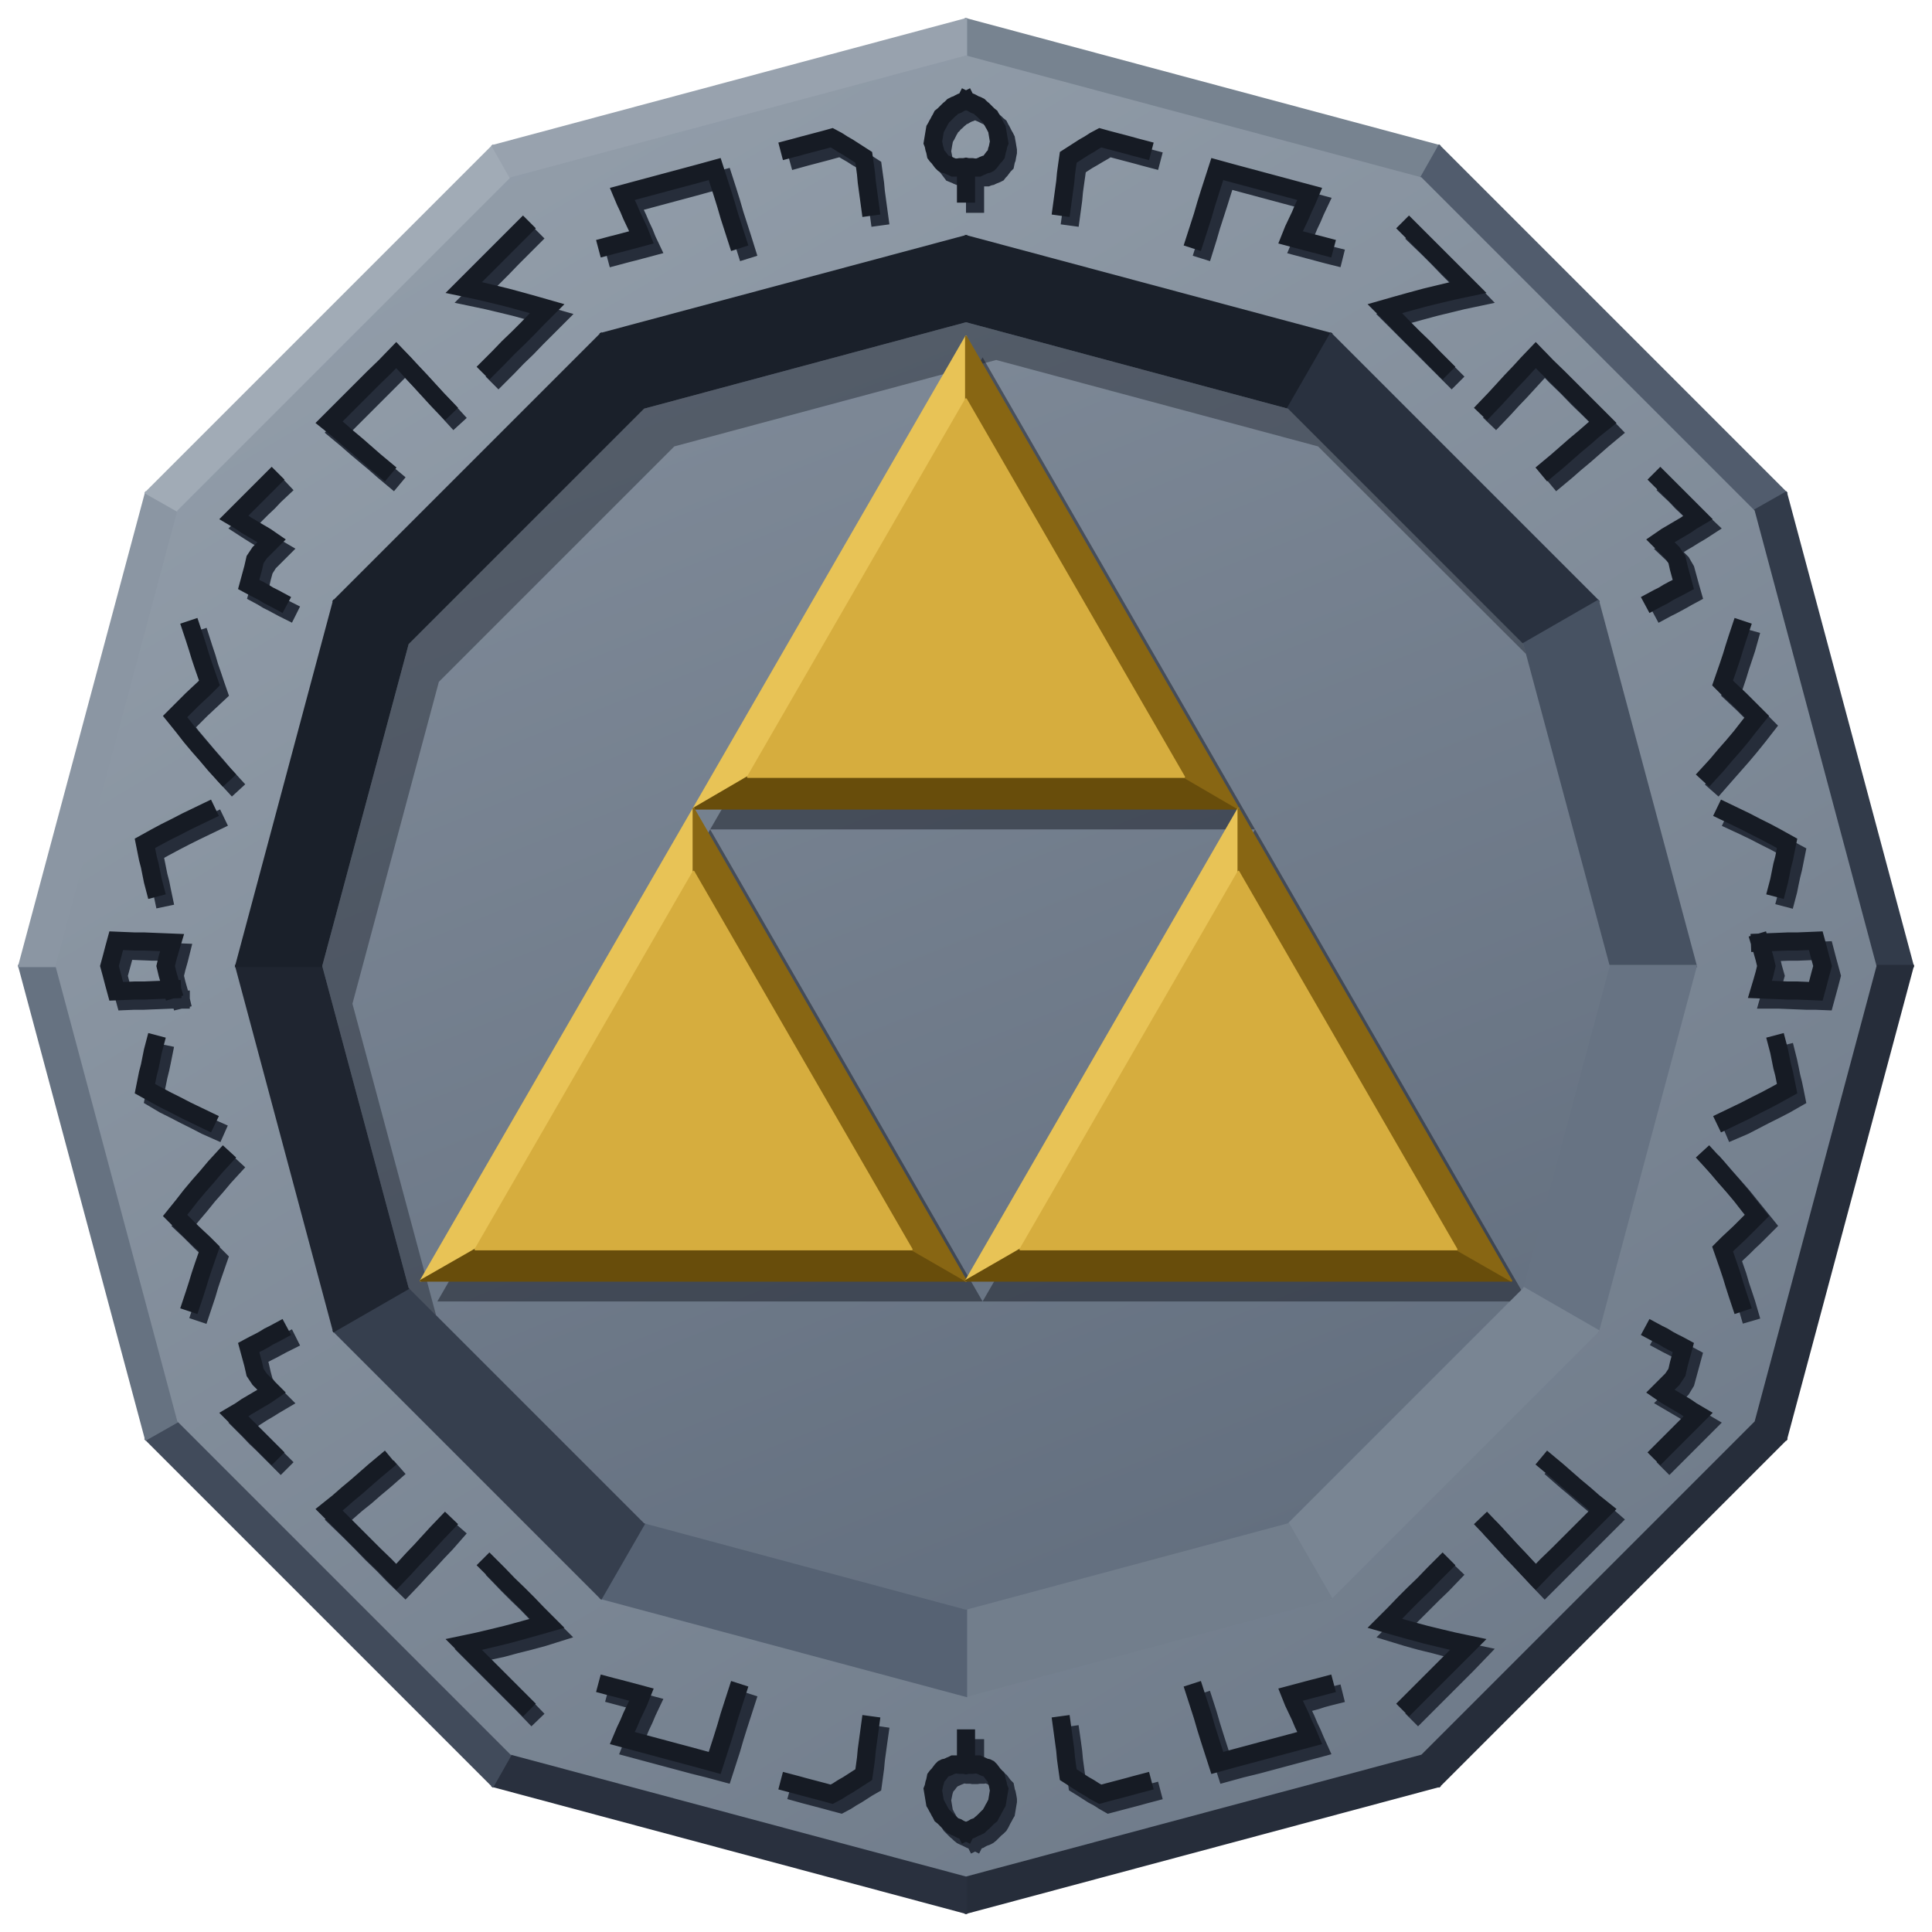
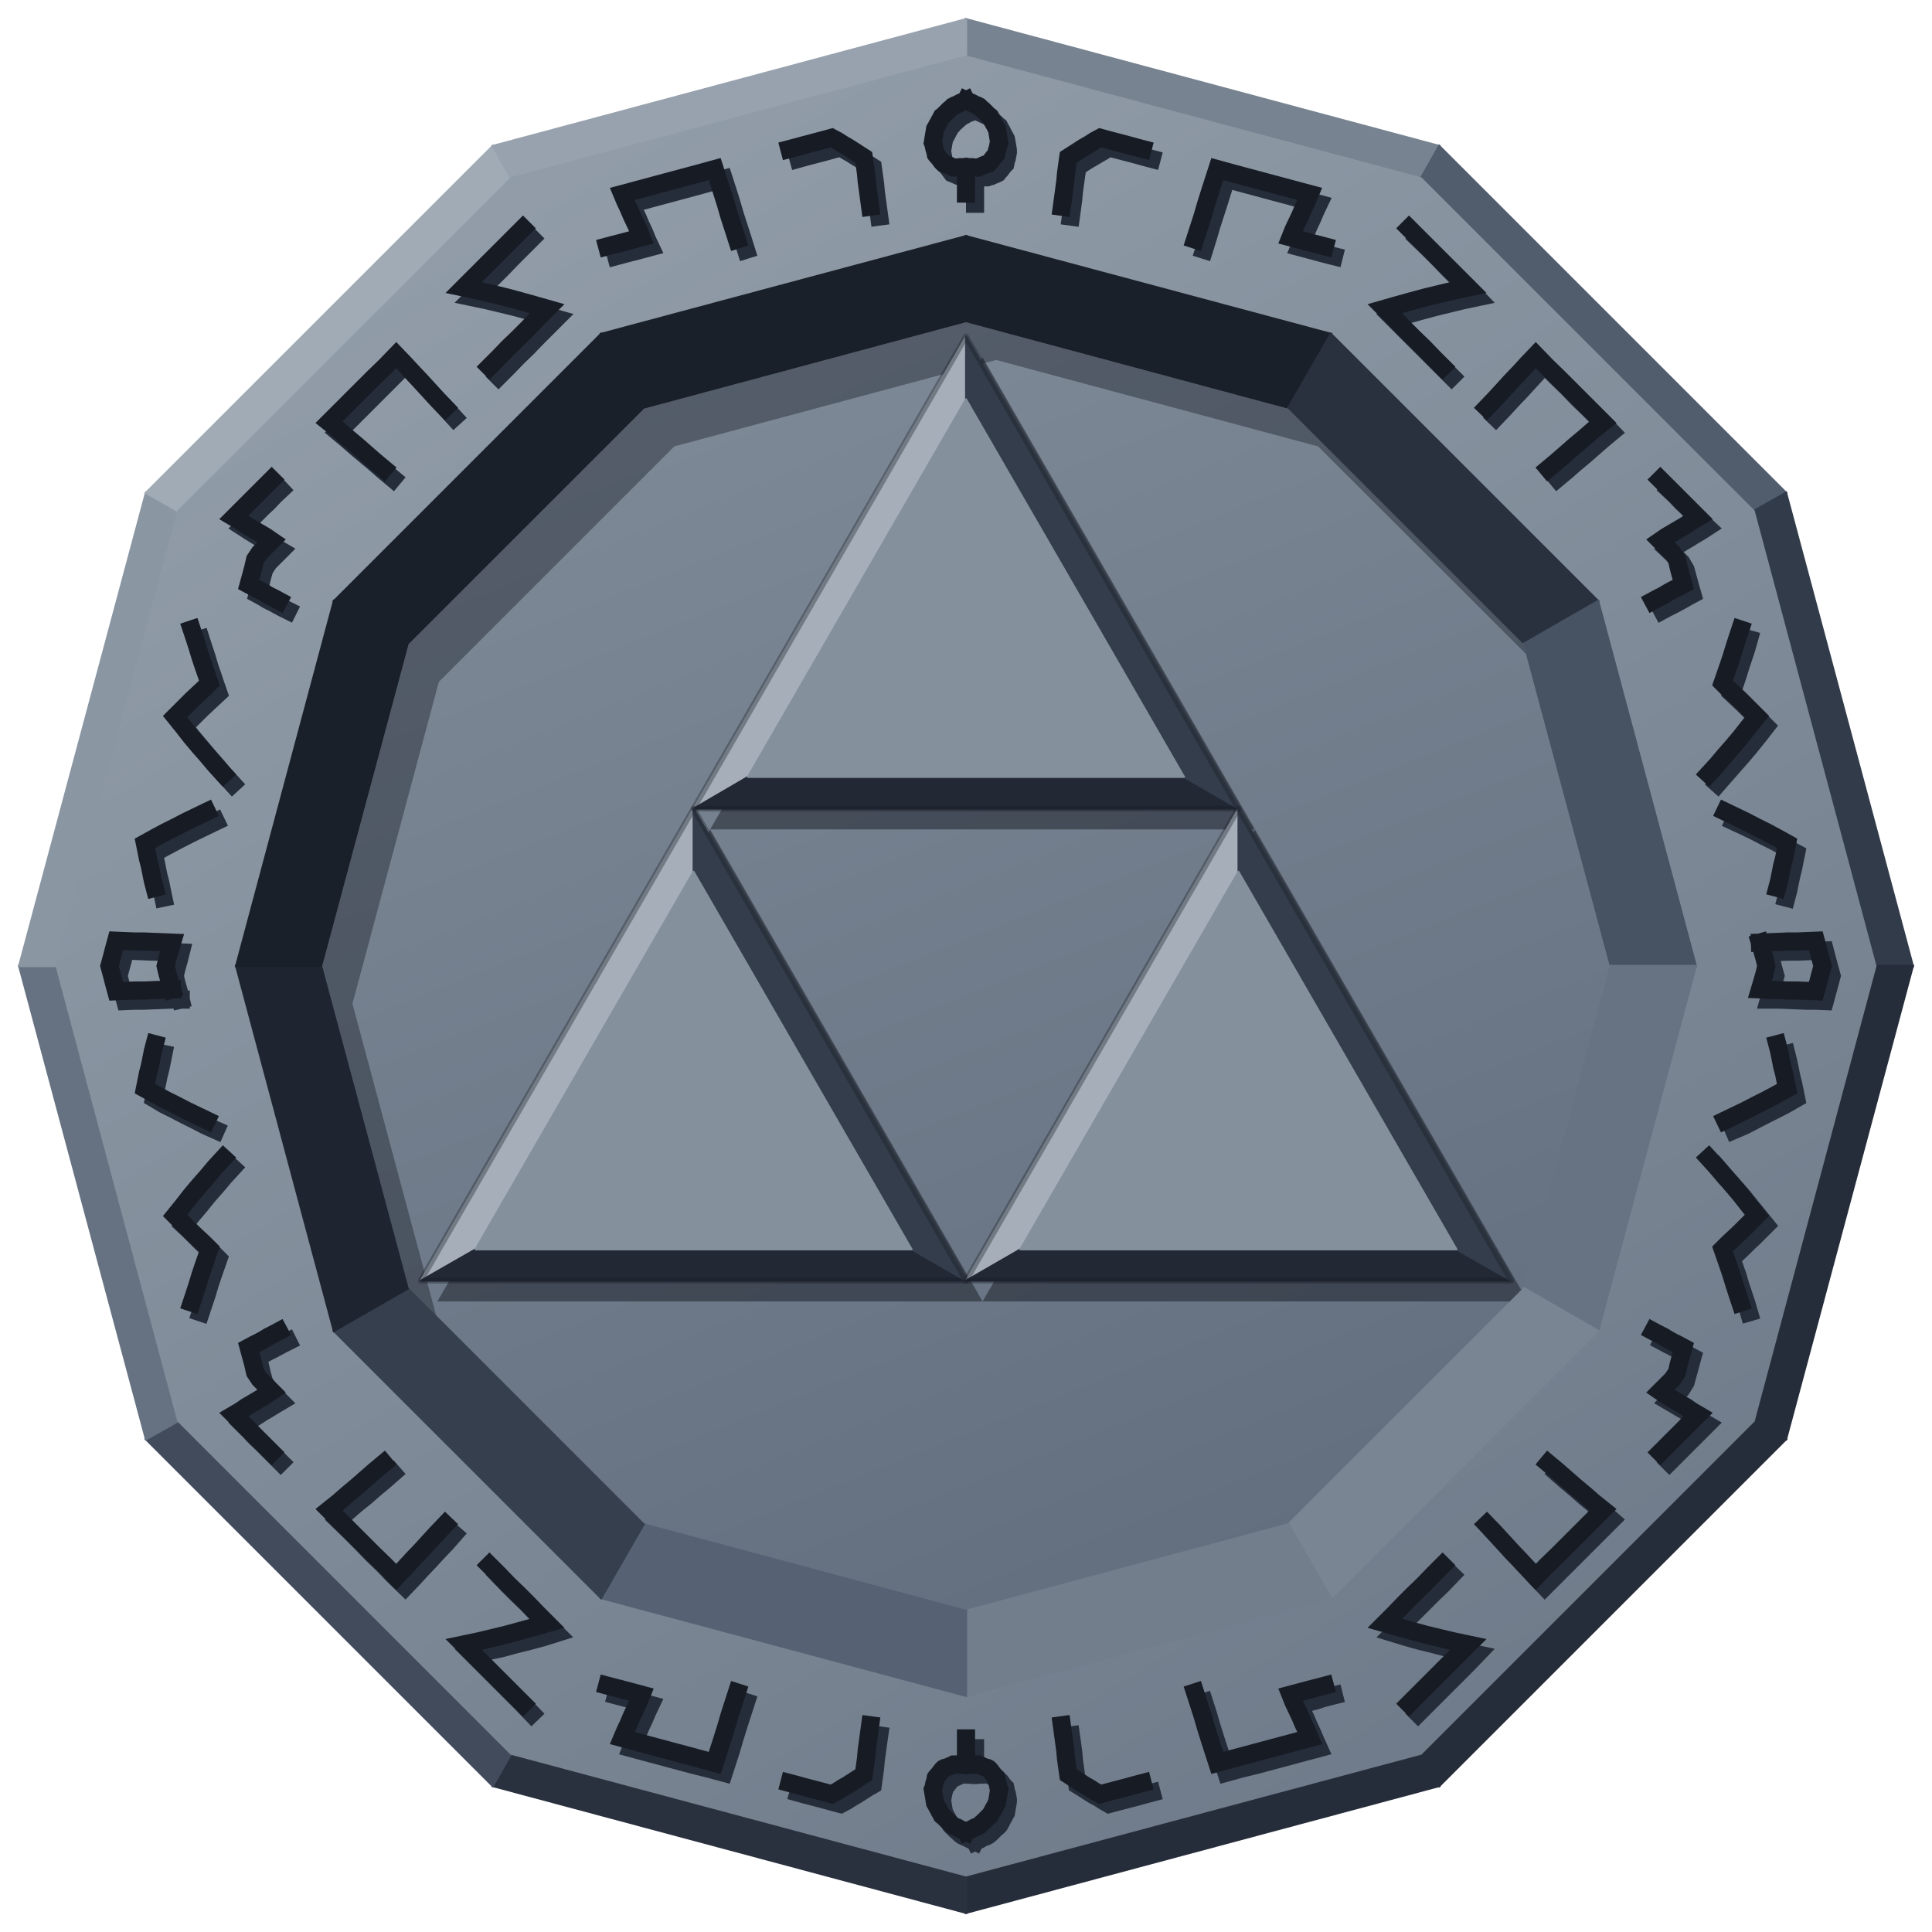
<svg xmlns="http://www.w3.org/2000/svg" viewBox="0 0 512 512" width="512" height="512">
  <defs>
    <linearGradient id="ttm-sheen" x1="0.2" y1="0" x2="0.8" y2="1">
      <stop offset="0" stop-color="#949fab" />
      <stop offset="1" stop-color="#6d7988" />
    </linearGradient>
    <linearGradient id="ttm-well" x1="0.3" y1="0" x2="0.7" y2="1">
      <stop offset="0" stop-color="#7f8a98" />
      <stop offset="1" stop-color="#626e7e" />
    </linearGradient>
    <clipPath id="ttm-face">
      <path d="M256 85.4L341.3 108.3L403.7 170.7L426.6 256L403.7 341.3L341.3 403.7L256 426.6L170.7 403.7L108.3 341.3L85.4 256L108.3 170.7L170.7 108.3Z" />
    </clipPath>
  </defs>
  <path d="M256 5.1L381.4 38.7L473.3 130.6L506.9 256L473.3 381.4L381.4 473.3L256 506.9L130.6 473.3L38.7 381.4L5.1 256L38.7 130.6L130.6 38.7Z" fill="url(#ttm-sheen)" />
  <path d="M256 5.1L381.4 38.7L376.7 47L256 14.7Z" fill="#778390" stroke="#778390" stroke-width="0.6" />
  <path d="M381.4 38.7L473.3 130.6L465 135.3L376.7 47Z" fill="#515c6d" stroke="#515c6d" stroke-width="0.6" />
  <path d="M473.3 130.6L506.9 256L497.3 256L465 135.3Z" fill="#323b4a" stroke="#323b4a" stroke-width="0.6" />
  <path d="M506.9 256L473.3 381.4L465 376.7L497.3 256Z" fill="#262d3a" stroke="#262d3a" stroke-width="0.6" />
  <path d="M473.3 381.4L381.4 473.3L376.7 465L465 376.7Z" fill="#262d3a" stroke="#262d3a" stroke-width="0.6" />
  <path d="M381.4 473.3L256 506.9L256 497.3L376.7 465Z" fill="#262d3a" stroke="#262d3a" stroke-width="0.6" />
  <path d="M256 506.9L130.6 473.3L135.3 465L256 497.3Z" fill="#29303e" stroke="#29303e" stroke-width="0.6" />
  <path d="M130.6 473.3L38.7 381.4L47 376.7L135.3 465Z" fill="#414b5b" stroke="#414b5b" stroke-width="0.6" />
  <path d="M38.7 381.4L5.1 256L14.7 256L47 376.7Z" fill="#667281" stroke="#667281" stroke-width="0.6" />
  <path d="M5.1 256L38.7 130.6L47 135.3L14.7 256Z" fill="#8b96a3" stroke="#8b96a3" stroke-width="0.6" />
  <path d="M38.7 130.6L130.6 38.7L135.3 47L47 135.3Z" fill="#a1abb6" stroke="#a1abb6" stroke-width="0.6" />
  <path d="M130.6 38.7L256 5.1L256 14.7L135.3 47Z" fill="#98a2ae" stroke="#98a2ae" stroke-width="0.6" />
  <path d="M256 14.7L376.7 47L465 135.3L497.3 256L465 376.7L376.7 465L256 497.3L135.3 465L47 376.7L14.7 256L47 135.3L135.3 47Z" fill="url(#ttm-sheen)" />
  <path d="M233 57.4L232.7 55.2L232.4 53L232.1 50.8L231.9 48.6L231.6 46.5L231.3 44.3L229.9 43.4L228.5 42.5L227.1 41.7L225.7 40.8L224.3 40L222.8 39.1L220.9 39.6L219.1 40.1L217.2 40.6L215.3 41.1L213.4 41.6L211.6 42.1M197.7 66.2L196.7 63L195.7 59.9L194.7 56.8L193.8 53.7L192.8 50.5L191.8 47.4L187.7 48.5L183.7 49.6L179.6 50.7L175.5 51.8L171.4 52.9L167.3 54L168.1 55.9L169 57.8L169.8 59.7L170.7 61.6L171.5 63.6L172.4 65.5L170.9 65.9L169.4 66.3L167.9 66.7L166.3 67.1L164.8 67.5L163.3 67.9M140.9 63.2L138.3 65.8L135.7 68.4L133.1 71.1L130.5 73.7L127.9 76.2L125.3 78.8L129.1 79.6L132.9 80.5L136.6 81.4L140.2 82.4L143.9 83.4L147.4 84.4L144.8 87L142.2 89.6L139.7 92.2L137.1 94.7L134.6 97.3L132.1 99.8M120.3 110.6L118.2 108.3L116 106L113.9 103.7L111.7 101.3L109.6 99L107.4 96.7L104.4 99.7L101.5 102.6L98.5 105.6L95.6 108.5L92.6 111.5L89.6 114.5L92 116.5L94.4 118.6L96.9 120.7L99.3 122.7L101.7 124.8L104.1 126.8M74.4 129.8L72.7 131.4L71.1 133.1L69.4 134.7L67.7 136.4L66.1 138.1L64.4 139.7L66.1 140.8L67.7 141.8L69.4 142.8L71.1 143.8L72.7 144.9L74.4 145.9L72.8 147.5L71.2 149.1L70 151L69.4 153.2L68.9 155.4L68.3 157.5L69.6 158.2L70.9 159L72.3 159.7L73.6 160.4L74.9 161.1L76.3 161.8M53.2 169.4L54 171.9L54.8 174.3L55.5 176.7L56.3 179L57.1 181.4L57.9 183.7L56.4 185.1L54.9 186.5L53.3 188L51.8 189.5L50.3 191L48.7 192.5L50.8 195.2L53 197.8L55.1 200.3L57.3 202.8L59.4 205.3L61.6 207.7M57.2 217.7L54.5 219L51.8 220.3L49 221.7L46.3 223.1L43.5 224.6L40.8 226.1L41.2 228.1L41.6 230.1L42 232.1L42.5 234L42.9 236L43.3 237.9M283.8 57.4L284.1 55.2L284.4 53L284.6 50.8L284.9 48.6L285.2 46.5L285.5 44.3L286.8 43.4L288.2 42.5L289.6 41.7L291.1 40.8L292.5 40L293.9 39.1L295.8 39.6L297.7 40.1L299.6 40.6L301.5 41.1L303.3 41.6L305.2 42.1M319.1 66.2L320.1 63L321 59.9L322 56.8L323 53.7L324 50.5L325 47.4L329 48.5L333.1 49.6L337.2 50.7L341.3 51.8L345.4 52.9L349.5 54L348.6 55.9L347.8 57.8L346.9 59.7L346.1 61.6L345.2 63.6L344.4 65.5L345.9 65.9L347.4 66.3L348.9 66.7L350.4 67.1L351.9 67.5L353.5 67.9M375.8 63.2L378.5 65.8L381.1 68.4L383.7 71.1L386.3 73.7L388.9 76.2L391.4 78.8L387.6 79.6L383.9 80.5L380.2 81.4L376.5 82.4L372.9 83.4L369.3 84.4L371.9 87L374.5 89.6L377.1 92.2L379.6 94.7L382.2 97.3L384.7 99.8M396.4 110.6L398.6 108.3L400.7 106L402.9 103.7L405.1 101.3L407.2 99L409.4 96.7L412.3 99.7L415.3 102.6L418.2 105.6L421.2 108.5L424.2 111.5L427.1 114.5L424.7 116.5L422.3 118.6L419.9 120.7L417.5 122.7L415.1 124.8L412.7 126.8M442.4 129.8L444.1 131.4L445.7 133.1L447.4 134.7L449 136.4L450.7 138.1L452.4 139.7L450.7 140.8L449 141.8L447.4 142.8L445.7 143.8L444 144.9L442.3 145.9L444 147.5L445.6 149.1L446.7 151L447.3 153.2L447.9 155.4L448.5 157.5L447.2 158.2L445.8 159L444.5 159.7L443.2 160.4L441.8 161.1L440.5 161.8M463.5 169.4L462.8 171.9L462 174.3L461.2 176.7L460.5 179L459.7 181.4L458.9 183.7L460.4 185.1L461.9 186.5L463.4 188L465 189.5L466.5 191L468 192.5L465.9 195.2L463.8 197.8L461.7 200.3L459.5 202.8L457.3 205.3L455.2 207.7M459.5 217.7L462.3 219L465 220.3L467.7 221.7L470.5 223.1L473.2 224.6L476 226.1L475.6 228.1L475.2 230.1L474.7 232.1L474.3 234L473.9 236L473.4 237.9M233 459.9L232.7 462L232.4 464.2L232.1 466.4L231.9 468.6L231.6 470.8L231.3 473L229.9 473.8L228.5 474.7L227.1 475.6L225.7 476.4L224.3 477.3L222.8 478.1L220.9 477.6L219.1 477.1L217.2 476.6L215.3 476.1L213.4 475.6L211.6 475.1M197.7 451.1L196.7 454.2L195.7 457.3L194.7 460.5L193.8 463.6L192.8 466.7L191.8 469.8L187.7 468.7L183.7 467.7L179.6 466.6L175.5 465.5L171.4 464.4L167.3 463.3L168.1 461.3L169 459.4L169.8 457.5L170.7 455.6L171.5 453.7L172.4 451.8L170.9 451.4L169.4 451L167.9 450.6L166.3 450.1L164.8 449.7L163.3 449.3M140.9 454.1L138.3 451.4L135.7 448.8L133.1 446.2L130.5 443.6L127.9 441L125.3 438.4L129.1 437.6L132.9 436.8L136.6 435.8L140.2 434.9L143.9 433.9L147.4 432.8L144.8 430.2L142.2 427.6L139.7 425L137.1 422.5L134.6 420L132.1 417.4M120.3 406.6L118.2 409L116 411.3L113.9 413.6L111.7 415.9L109.6 418.2L107.4 420.5L104.4 417.6L101.5 414.6L98.5 411.7L95.6 408.7L92.6 405.7L89.6 402.8L92 400.7L94.4 398.6L96.9 396.6L99.3 394.5L101.7 392.5L104.1 390.4M74.4 387.5L72.7 385.8L71.1 384.2L69.4 382.5L67.7 380.9L66.1 379.2L64.4 377.5L66.1 376.5L67.7 375.5L69.4 374.4L71.1 373.4L72.7 372.4L74.4 371.4L72.8 369.8L71.2 368.1L70 366.3L69.4 364.1L68.9 361.9L68.3 359.7L69.6 359L70.9 358.3L72.3 357.6L73.6 356.9L74.9 356.2L76.3 355.5M53.2 347.8L54 345.4L54.8 343L55.5 340.6L56.3 338.2L57.1 335.9L57.9 333.6L56.4 332.1L54.9 330.7L53.3 329.2L51.8 327.7L50.3 326.2L48.7 324.7L50.8 322.1L53 319.5L55.1 316.9L57.3 314.4L59.4 311.9L61.6 309.5M57.2 299.5L54.5 298.3L51.8 296.9L49 295.5L46.3 294.1L43.5 292.7L40.8 291.1L41.2 289.1L41.6 287.2L42 285.2L42.5 283.2L42.9 281.3L43.3 279.3M283.8 459.9L284.1 462L284.4 464.2L284.6 466.4L284.9 468.6L285.2 470.8L285.5 473L286.8 473.8L288.2 474.7L289.6 475.6L291.1 476.4L292.5 477.3L293.9 478.1L295.8 477.6L297.7 477.1L299.6 476.6L301.5 476.1L303.3 475.6L305.2 475.1M319.1 451.1L320.1 454.2L321 457.3L322 460.5L323 463.6L324 466.7L325 469.8L329 468.7L333.1 467.7L337.2 466.6L341.3 465.5L345.4 464.4L349.5 463.3L348.6 461.3L347.8 459.4L346.9 457.5L346.1 455.6L345.2 453.7L344.4 451.8L345.9 451.4L347.4 451L348.9 450.6L350.4 450.1L351.9 449.7L353.5 449.3M375.8 454.1L378.5 451.4L381.1 448.8L383.7 446.2L386.3 443.6L388.9 441L391.4 438.4L387.6 437.6L383.9 436.8L380.2 435.8L376.5 434.9L372.9 433.9L369.3 432.8L371.9 430.2L374.5 427.6L377.1 425L379.6 422.5L382.2 420L384.7 417.4M396.4 406.6L398.6 409L400.7 411.3L402.9 413.6L405.1 415.9L407.2 418.2L409.4 420.5L412.3 417.6L415.3 414.6L418.2 411.7L421.2 408.7L424.2 405.7L427.1 402.8L424.7 400.7L422.3 398.6L419.9 396.6L417.5 394.5L415.1 392.5L412.7 390.4M442.4 387.5L444.1 385.8L445.7 384.2L447.4 382.5L449 380.9L450.7 379.2L452.4 377.5L450.7 376.5L449 375.5L447.4 374.4L445.7 373.4L444 372.4L442.3 371.4L444 369.8L445.6 368.1L446.7 366.3L447.3 364.1L447.9 361.9L448.5 359.7L447.2 359L445.8 358.3L444.5 357.6L443.2 356.9L441.8 356.2L440.5 355.5M463.5 347.8L462.8 345.4L462 343L461.2 340.6L460.5 338.2L459.7 335.9L458.9 333.6L460.4 332.1L461.9 330.7L463.4 329.2L465 327.7L466.5 326.2L468 324.7L465.9 322.1L463.8 319.5L461.7 316.9L459.5 314.4L457.3 311.9L455.2 309.5M459.5 299.5L462.3 298.3L465 296.9L467.7 295.5L470.5 294.1L473.2 292.7L476 291.1L475.6 289.1L475.2 287.2L474.7 285.2L474.3 283.2L473.9 281.3L473.4 279.3M258.4 29.2L259 29.5L259.6 29.8L260.1 30L260.7 30.3L261.3 30.6L261.9 30.8L262.4 31.3L262.9 31.7L263.3 32.2L263.8 32.6L264.3 33.1L264.8 33.5L265.1 34.1L265.4 34.6L265.7 35.2L266 35.8L266.3 36.3L266.6 36.9L266.7 37.5L266.8 38L266.9 38.6L267 39.2L267.1 39.8L267.1 40.4L267 40.9L266.9 41.4L266.8 42L266.6 42.5L266.5 43L266.4 43.5L266 43.9L265.7 44.3L265.4 44.7L265.1 45.1L264.7 45.5L264.4 45.9L264 46.1L263.5 46.3L263 46.5L262.6 46.7L262.1 46.8L261.6 47L261.1 47L260.6 47L260 46.9L259.5 46.9L258.9 46.9L258.4 46.8L257.8 46.9L257.3 46.9L256.8 46.9L256.2 47L255.7 47L255.1 47L254.7 46.8L254.2 46.7L253.7 46.5L253.3 46.3L252.8 46.1L252.3 45.9L252 45.5L251.7 45.1L251.4 44.7L251.1 44.3L250.7 43.9L250.4 43.5L250.3 43L250.1 42.5L250 42L249.9 41.4L249.8 40.9L249.6 40.4L249.7 39.8L249.8 39.2L249.9 38.6L250 38L250.1 37.5L250.2 36.9L250.5 36.3L250.8 35.8L251.1 35.2L251.4 34.6L251.7 34.1L252 33.5L252.5 33.1L252.9 32.6L253.4 32.2L253.9 31.7L254.4 31.3L254.9 30.8L255.5 30.6L256 30.3L256.6 30L257.2 29.8L257.8 29.5L258.4 29.2M258.4 48.5L258.4 49.4L258.4 50.3L258.4 51.2L258.4 52.1L258.4 53.1L258.4 54M258.4 488L257.8 487.7L257.2 487.5L256.6 487.2L256 486.9L255.5 486.7L254.9 486.4L254.4 486L253.9 485.5L253.4 485.1L252.9 484.6L252.5 484.2L252 483.7L251.7 483.2L251.4 482.6L251.1 482L250.8 481.5L250.5 480.9L250.2 480.4L250.1 479.8L250 479.2L249.9 478.6L249.8 478L249.7 477.4L249.6 476.9L249.8 476.3L249.9 475.8L250 475.3L250.1 474.8L250.3 474.2L250.4 473.7L250.7 473.3L251.1 472.9L251.4 472.5L251.7 472.1L252 471.8L252.3 471.4L252.8 471.2L253.3 471L253.7 470.8L254.2 470.6L254.7 470.4L255.1 470.2L255.7 470.2L256.2 470.3L256.8 470.3L257.3 470.3L257.8 470.4L258.4 470.4L258.9 470.4L259.5 470.3L260 470.3L260.6 470.3L261.1 470.2L261.6 470.2L262.1 470.4L262.6 470.6L263 470.8L263.5 471L264 471.2L264.4 471.4L264.7 471.8L265.1 472.1L265.4 472.5L265.7 472.9L266 473.3L266.4 473.7L266.5 474.2L266.6 474.8L266.8 475.3L266.9 475.8L267 476.3L267.1 476.9L267.1 477.4L267 478L266.9 478.6L266.8 479.2L266.7 479.8L266.6 480.4L266.3 480.9L266 481.5L265.7 482L265.4 482.6L265.1 483.2L264.8 483.7L264.3 484.2L263.8 484.6L263.3 485.1L262.9 485.5L262.4 486L261.9 486.4L261.3 486.7L260.7 486.9L260.1 487.2L259.6 487.5L259 487.7L258.4 488M258.4 468.7L258.4 467.8L258.4 466.9L258.4 466L258.4 465.1L258.4 464.2L258.4 463.3M468.8 252.4L469.4 254.4L469.9 256.5L470.5 258.6L469.9 260.7L469.4 262.8L468.8 264.9L471.3 264.9L473.8 265L476.2 265.1L478.7 265.2L481.1 265.2L483.6 265.3L484.2 263.1L484.8 260.9L485.4 258.6L484.8 256.4L484.2 254.2L483.6 251.9L481.1 252L478.7 252.1L476.2 252.2L473.8 252.2L471.3 252.3L468.8 252.4M47.9 264.9L47.4 262.8L46.8 260.7L46.3 258.6L46.8 256.5L47.4 254.4L47.9 252.4L45.5 252.3L43 252.2L40.5 252.2L38.1 252.1L35.6 252L33.2 251.9L32.6 254.2L32 256.4L31.4 258.6L32 260.9L32.6 263.1L33.2 265.3L35.6 265.2L38.1 265.2L40.5 265.1L43 265L45.5 264.9L47.9 264.9" fill="none" stroke-width="4.8" stroke-linejoin="miter" stroke-linecap="square" stroke="#262d3a" />
  <path d="M230.6 54.8L230.3 52.6L230 50.4L229.7 48.2L229.5 46L229.2 43.8L228.9 41.7L227.5 40.8L226.1 39.9L224.7 39L223.3 38.2L221.9 37.3L220.4 36.5L218.6 37L216.7 37.5L214.8 38L212.9 38.5L211.1 39L209.2 39.5M195.3 63.5L194.3 60.4L193.3 57.3L192.4 54.2L191.4 51L190.4 47.9L189.4 44.8L185.4 45.9L181.3 47L177.2 48.1L173.1 49.2L169 50.3L164.9 51.4L165.7 53.3L166.6 55.2L167.4 57.1L168.3 59L169.2 60.9L170 62.9L168.5 63.3L167 63.7L165.5 64.1L164 64.5L162.4 64.9L160.9 65.3M138.6 60.5L135.9 63.2L133.3 65.8L130.7 68.4L128.1 71L125.5 73.6L122.9 76.2L126.7 77L130.5 77.9L134.2 78.8L137.9 79.8L141.5 80.8L145 81.8L142.4 84.4L139.9 87L137.3 89.6L134.7 92.1L132.2 94.7L129.7 97.2M118 108L115.8 105.7L113.6 103.3L111.5 101L109.3 98.7L107.2 96.4L105 94.1L102.1 97.1L99.1 100L96.1 103L93.2 105.9L90.2 108.9L87.2 111.9L89.7 113.9L92.1 116L94.5 118L96.9 120.1L99.3 122.2L101.7 124.2M72 127.1L70.3 128.8L68.7 130.4L67 132.1L65.3 133.8L63.7 135.4L62 137.1L63.7 138.1L65.3 139.2L67 140.2L68.7 141.2L70.4 142.2L72 143.3L70.4 144.9L68.8 146.5L67.6 148.3L67.1 150.5L66.5 152.7L65.9 154.9L67.2 155.6L68.6 156.3L69.9 157L71.2 157.8L72.6 158.5L73.9 159.2M50.8 166.8L51.6 169.2L52.4 171.7L53.1 174L53.9 176.4L54.7 178.7L55.5 181L54 182.5L52.5 183.9L50.9 185.4L49.4 186.9L47.9 188.4L46.4 189.9L48.5 192.5L50.6 195.2L52.7 197.7L54.9 200.2L57 202.7L59.2 205.1M54.8 215.1L52.1 216.4L49.4 217.7L46.7 219.1L43.9 220.5L41.1 222L38.4 223.5L38.8 225.5L39.2 227.5L39.7 229.4L40.1 231.4L40.5 233.4L41 235.3M281.4 54.8L281.7 52.6L282 50.4L282.3 48.2L282.5 46L282.8 43.8L283.1 41.7L284.5 40.8L285.9 39.9L287.3 39L288.7 38.2L290.1 37.3L291.6 36.5L293.4 37L295.3 37.5L297.2 38L299.1 38.5L300.9 39L302.8 39.5M316.7 63.5L317.7 60.4L318.7 57.3L319.6 54.2L320.6 51L321.6 47.9L322.6 44.8L326.6 45.9L330.7 47L334.8 48.1L338.9 49.2L343 50.3L347.1 51.4L346.3 53.3L345.4 55.2L344.6 57.1L343.7 59L342.8 60.9L342 62.9L343.5 63.3L345 63.7L346.5 64.1L348 64.5L349.6 64.9L351.1 65.3M373.4 60.5L376.1 63.2L378.7 65.8L381.3 68.4L383.9 71L386.5 73.6L389.1 76.2L385.3 77L381.5 77.9L377.8 78.8L374.1 79.8L370.5 80.8L367 81.8L369.6 84.4L372.1 87L374.7 89.6L377.3 92.1L379.8 94.7L382.3 97.2M394 108L396.2 105.7L398.4 103.3L400.5 101L402.7 98.7L404.8 96.4L407 94.1L409.9 97.1L412.9 100L415.9 103L418.8 105.9L421.8 108.9L424.8 111.9L422.3 113.9L419.9 116L417.5 118L415.1 120.1L412.7 122.2L410.3 124.2M440 127.1L441.7 128.8L443.3 130.4L445 132.1L446.7 133.8L448.3 135.4L450 137.1L448.3 138.1L446.7 139.2L445 140.2L443.3 141.2L441.6 142.2L440 143.3L441.6 144.9L443.2 146.5L444.4 148.3L444.9 150.5L445.5 152.7L446.1 154.9L444.8 155.6L443.4 156.3L442.1 157L440.8 157.8L439.4 158.5L438.1 159.2M461.2 166.8L460.4 169.2L459.6 171.7L458.9 174L458.1 176.4L457.3 178.7L456.5 181L458 182.5L459.5 183.9L461.1 185.4L462.6 186.9L464.1 188.4L465.6 189.9L463.5 192.5L461.4 195.2L459.3 197.7L457.1 200.2L455 202.7L452.8 205.1M457.2 215.1L459.9 216.4L462.6 217.7L465.3 219.1L468.1 220.5L470.9 222L473.6 223.5L473.2 225.5L472.8 227.5L472.3 229.4L471.9 231.4L471.5 233.4L471 235.3M230.6 457.2L230.3 459.4L230 461.6L229.7 463.8L229.5 466L229.2 468.2L228.9 470.3L227.5 471.2L226.1 472.1L224.7 473L223.3 473.8L221.9 474.7L220.4 475.5L218.6 475L216.7 474.5L214.8 474L212.9 473.5L211.1 473L209.2 472.5M195.3 448.5L194.3 451.6L193.3 454.7L192.4 457.8L191.4 461L190.4 464.1L189.4 467.2L185.4 466.1L181.3 465L177.2 463.9L173.1 462.8L169 461.7L164.9 460.6L165.7 458.7L166.6 456.8L167.4 454.9L168.3 453L169.2 451.1L170 449.1L168.5 448.7L167 448.3L165.5 447.9L164 447.5L162.4 447.1L160.9 446.7M138.6 451.5L135.9 448.8L133.3 446.2L130.7 443.6L128.1 441L125.5 438.4L122.9 435.8L126.7 435L130.5 434.1L134.2 433.2L137.9 432.2L141.5 431.2L145 430.2L142.4 427.6L139.9 425L137.3 422.4L134.7 419.9L132.2 417.3L129.7 414.8M118 404L115.8 406.3L113.6 408.7L111.5 411L109.3 413.3L107.2 415.6L105 417.9L102.1 414.9L99.1 412L96.1 409L93.2 406.1L90.2 403.1L87.2 400.1L89.7 398.1L92.1 396L94.5 394L96.9 391.9L99.3 389.8L101.7 387.8M72 384.9L70.3 383.2L68.7 381.6L67 379.9L65.3 378.2L63.7 376.6L62 374.9L63.7 373.9L65.3 372.8L67 371.8L68.7 370.8L70.4 369.8L72 368.7L70.4 367.1L68.8 365.5L67.6 363.7L67.1 361.5L66.5 359.3L65.9 357.1L67.2 356.4L68.6 355.7L69.9 355L71.2 354.2L72.6 353.5L73.9 352.8M50.8 345.2L51.6 342.8L52.4 340.3L53.1 338L53.9 335.6L54.7 333.3L55.5 331L54 329.5L52.5 328.1L50.9 326.6L49.4 325.1L47.9 323.6L46.4 322.1L48.5 319.5L50.6 316.8L52.7 314.3L54.9 311.8L57 309.3L59.2 306.9M54.8 296.9L52.1 295.6L49.4 294.3L46.7 292.9L43.9 291.5L41.1 290L38.4 288.5L38.8 286.5L39.2 284.5L39.7 282.6L40.1 280.6L40.5 278.6L41 276.7M281.4 457.2L281.7 459.4L282 461.6L282.3 463.8L282.5 466L282.8 468.2L283.1 470.3L284.5 471.2L285.9 472.1L287.3 473L288.7 473.8L290.1 474.7L291.6 475.5L293.4 475L295.3 474.5L297.2 474L299.1 473.5L300.9 473L302.8 472.5M316.7 448.5L317.7 451.6L318.7 454.7L319.6 457.8L320.6 461L321.6 464.1L322.6 467.2L326.6 466.1L330.7 465L334.8 463.9L338.9 462.8L343 461.7L347.1 460.6L346.3 458.7L345.4 456.8L344.6 454.9L343.7 453L342.8 451.1L342 449.1L343.5 448.7L345 448.3L346.5 447.9L348 447.5L349.6 447.1L351.1 446.7M373.4 451.5L376.1 448.8L378.7 446.2L381.3 443.6L383.9 441L386.5 438.4L389.1 435.8L385.3 435L381.5 434.1L377.8 433.2L374.1 432.2L370.5 431.2L367 430.2L369.6 427.6L372.1 425L374.7 422.4L377.3 419.9L379.8 417.3L382.3 414.8M394 404L396.2 406.3L398.4 408.7L400.5 411L402.7 413.3L404.8 415.6L407 417.9L409.9 414.9L412.9 412L415.9 409L418.8 406.1L421.8 403.1L424.8 400.1L422.3 398.1L419.9 396L417.5 394L415.1 391.9L412.7 389.8L410.3 387.8M440 384.9L441.7 383.2L443.3 381.6L445 379.9L446.7 378.2L448.3 376.6L450 374.9L448.3 373.9L446.7 372.8L445 371.8L443.3 370.8L441.6 369.8L440 368.7L441.6 367.1L443.2 365.5L444.4 363.7L444.9 361.5L445.5 359.3L446.1 357.1L444.8 356.4L443.4 355.7L442.1 355L440.8 354.2L439.4 353.5L438.1 352.8M461.2 345.2L460.4 342.8L459.6 340.3L458.9 338L458.1 335.6L457.3 333.3L456.5 331L458 329.5L459.5 328.1L461.1 326.6L462.6 325.1L464.1 323.6L465.6 322.1L463.5 319.5L461.4 316.8L459.3 314.3L457.1 311.8L455 309.3L452.8 306.9M457.2 296.9L459.9 295.6L462.6 294.3L465.3 292.9L468.1 291.5L470.9 290L473.6 288.5L473.2 286.5L472.8 284.5L472.3 282.6L471.9 280.6L471.5 278.6L471 276.7M256 26.6L256.6 26.9L257.2 27.1L257.8 27.4L258.3 27.7L258.9 27.9L259.5 28.2L260 28.7L260.5 29.1L261 29.6L261.4 30L261.9 30.5L262.4 30.9L262.7 31.5L263 32L263.3 32.6L263.6 33.1L263.9 33.7L264.2 34.2L264.3 34.8L264.4 35.4L264.5 36L264.6 36.6L264.7 37.2L264.8 37.8L264.6 38.3L264.5 38.8L264.4 39.3L264.2 39.9L264.1 40.4L264 40.9L263.7 41.3L263.3 41.7L263 42.1L262.7 42.5L262.4 42.9L262 43.3L261.6 43.5L261.1 43.6L260.6 43.8L260.2 44L259.7 44.2L259.3 44.4L258.7 44.4L258.2 44.4L257.6 44.3L257.1 44.3L256.5 44.3L256 44.2L255.5 44.3L254.9 44.3L254.4 44.3L253.8 44.4L253.3 44.4L252.7 44.4L252.3 44.2L251.8 44L251.4 43.8L250.9 43.6L250.4 43.5L250 43.3L249.6 42.9L249.3 42.5L249 42.1L248.7 41.7L248.3 41.3L248 40.9L247.9 40.4L247.8 39.9L247.6 39.3L247.5 38.8L247.4 38.3L247.2 37.8L247.3 37.2L247.4 36.6L247.5 36L247.6 35.4L247.7 34.8L247.8 34.2L248.1 33.7L248.4 33.1L248.7 32.6L249 32L249.3 31.5L249.6 30.9L250.1 30.5L250.6 30L251 29.6L251.5 29.1L252 28.7L252.5 28.2L253.1 27.9L253.7 27.7L254.2 27.4L254.8 27.1L255.4 26.9L256 26.6M256 45.9L256 46.8L256 47.7L256 48.6L256 49.5L256 50.4L256 51.3M256 485.4L255.4 485.1L254.8 484.9L254.2 484.6L253.7 484.3L253.1 484.1L252.5 483.8L252 483.3L251.5 482.9L251 482.4L250.6 482L250.1 481.5L249.6 481.1L249.3 480.5L249 480L248.7 479.4L248.4 478.9L248.1 478.3L247.8 477.8L247.7 477.2L247.6 476.6L247.5 476L247.4 475.4L247.3 474.8L247.2 474.2L247.4 473.7L247.5 473.2L247.6 472.7L247.8 472.1L247.9 471.6L248 471.1L248.3 470.7L248.7 470.3L249 469.9L249.3 469.5L249.6 469.1L250 468.7L250.4 468.5L250.9 468.4L251.4 468.2L251.8 468L252.3 467.8L252.7 467.6L253.3 467.6L253.8 467.6L254.4 467.7L254.9 467.7L255.5 467.7L256 467.8L256.5 467.7L257.1 467.7L257.6 467.7L258.2 467.6L258.7 467.6L259.3 467.6L259.7 467.8L260.2 468L260.6 468.2L261.1 468.4L261.6 468.5L262 468.7L262.4 469.1L262.7 469.5L263 469.9L263.3 470.3L263.7 470.7L264 471.1L264.1 471.6L264.2 472.1L264.4 472.7L264.5 473.2L264.6 473.7L264.8 474.2L264.7 474.8L264.6 475.4L264.5 476L264.4 476.6L264.3 477.2L264.2 477.8L263.9 478.3L263.6 478.9L263.3 479.4L263 480L262.7 480.5L262.4 481.1L261.9 481.5L261.4 482L261 482.4L260.5 482.9L260 483.3L259.5 483.8L258.9 484.1L258.3 484.3L257.8 484.6L257.2 484.9L256.6 485.1L256 485.4M256 466.1L256 465.2L256 464.3L256 463.4L256 462.5L256 461.6L256 460.7M466.4 249.8L467 251.8L467.6 253.9L468.1 256L467.6 258.1L467 260.2L466.4 262.2L468.9 262.3L471.4 262.4L473.8 262.5L476.3 262.5L478.8 262.6L481.2 262.7L481.8 260.5L482.4 258.2L483 256L482.4 253.8L481.8 251.5L481.2 249.3L478.8 249.4L476.3 249.5L473.8 249.5L471.4 249.6L468.9 249.7L466.4 249.8M45.6 262.2L45 260.2L44.4 258.1L43.9 256L44.4 253.9L45 251.8L45.6 249.8L43.1 249.7L40.6 249.6L38.2 249.5L35.7 249.5L33.2 249.4L30.8 249.3L30.2 251.5L29.6 253.8L29 256L29.6 258.2L30.2 260.5L30.8 262.7L33.2 262.6L35.7 262.5L38.2 262.5L40.6 262.4L43.1 262.3L45.6 262.2" fill="none" stroke-width="4.8" stroke-linejoin="miter" stroke-linecap="square" stroke="#161b24" />
  <path d="M256 62.6L352.7 88.5L341.3 108.3L256 85.4Z" fill="#1a202a" stroke="#1a202a" stroke-width="0.6" />
  <path d="M352.7 88.5L423.5 159.3L403.7 170.7L341.3 108.3Z" fill="#29313f" stroke="#29313f" stroke-width="0.6" />
  <path d="M423.5 159.3L449.4 256L426.6 256L403.7 170.7Z" fill="#475262" stroke="#475262" stroke-width="0.6" />
  <path d="M449.4 256L423.5 352.7L403.7 341.3L426.6 256Z" fill="#677383" stroke="#677383" stroke-width="0.6" />
  <path d="M423.5 352.7L352.7 423.5L341.3 403.7L403.7 341.3Z" fill="#798593" stroke="#798593" stroke-width="0.6" />
  <path d="M352.7 423.5L256 449.4L256 426.6L341.3 403.7Z" fill="#727e8c" stroke="#727e8c" stroke-width="0.6" />
  <path d="M256 449.4L159.3 423.5L170.7 403.7L256 426.6Z" fill="#566273" stroke="#566273" stroke-width="0.6" />
  <path d="M159.3 423.5L88.5 352.7L108.3 341.3L170.7 403.7Z" fill="#363f4e" stroke="#363f4e" stroke-width="0.6" />
  <path d="M88.5 352.7L62.6 256L85.4 256L108.3 341.3Z" fill="#1f2530" stroke="#1f2530" stroke-width="0.6" />
  <path d="M62.6 256L88.5 159.3L108.3 170.7L85.4 256Z" fill="#1a202a" stroke="#1a202a" stroke-width="0.6" />
  <path d="M88.5 159.3L159.3 88.5L170.7 108.3L108.3 170.7Z" fill="#1a202a" stroke="#1a202a" stroke-width="0.6" />
  <path d="M159.3 88.5L256 62.6L256 85.4L170.7 108.3Z" fill="#1a202a" stroke="#1a202a" stroke-width="0.6" />
  <path d="M256 85.4L341.3 108.3L403.7 170.7L426.6 256L403.7 341.3L341.3 403.7L256 426.6L170.7 403.7L108.3 341.3L85.4 256L108.3 170.7L170.7 108.3Z" fill="url(#ttm-well)" />
  <g clip-path="url(#ttm-face)">
    <path d="M256 85.4L341.3 108.3L403.7 170.7L426.6 256L403.7 341.3L341.3 403.7L256 426.6L170.7 403.7L108.3 341.3L85.4 256L108.3 170.7L170.7 108.3ZM264 95.4L349.3 118.3L411.8 180.7L434.6 266L411.8 351.3L349.3 413.8L264 436.6L178.7 413.8L116.3 351.3L93.4 266L116.3 180.7L178.7 118.3Z" fill-rule="evenodd" fill="#161b24" fill-opacity="0.4" />
    <g transform="translate(4.4 5.5)" fill="#161b24" fill-opacity="0.5">
      <path d="M256 89.2L183.8 214.3L328.2 214.3Z" />
      <path d="M183.8 214.3L111.5 339.4L256 339.4Z" />
      <path d="M328.2 214.3L256 339.4L400.5 339.4Z" />
    </g>
  </g>
-   <path d="M256 89.2L183.8 214.3L198.2 205.9L256 105.8Z" fill="#e8c356" stroke="#e8c356" stroke-width="0.5" stroke-linejoin="round" />
-   <path d="M183.8 214.3L328.2 214.3L313.8 205.9L198.2 205.9Z" fill="#684d0b" stroke="#684d0b" stroke-width="0.5" stroke-linejoin="round" />
-   <path d="M328.2 214.3L256 89.2L256 105.8L313.8 205.9Z" fill="#886613" stroke="#886613" stroke-width="0.5" stroke-linejoin="round" />
-   <path d="M256 105.8L198.2 205.9L313.8 205.9Z" fill="#d6ad3e" stroke="#d6ad3e" stroke-width="0.5" stroke-linejoin="round" />
-   <path d="M183.8 214.3L111.5 339.4L126 331.1L183.8 231Z" fill="#e8c356" stroke="#e8c356" stroke-width="0.5" stroke-linejoin="round" />
-   <path d="M111.5 339.4L256 339.4L241.6 331.1L126 331.1Z" fill="#684d0b" stroke="#684d0b" stroke-width="0.5" stroke-linejoin="round" />
-   <path d="M256 339.4L183.8 214.3L183.8 231L241.6 331.1Z" fill="#886613" stroke="#886613" stroke-width="0.5" stroke-linejoin="round" />
-   <path d="M183.8 231L126 331.1L241.6 331.1Z" fill="#d6ad3e" stroke="#d6ad3e" stroke-width="0.5" stroke-linejoin="round" />
-   <path d="M328.2 214.3L256 339.4L270.4 331.1L328.2 231Z" fill="#e8c356" stroke="#e8c356" stroke-width="0.5" stroke-linejoin="round" />
-   <path d="M256 339.4L400.5 339.4L386 331.1L270.4 331.1Z" fill="#684d0b" stroke="#684d0b" stroke-width="0.5" stroke-linejoin="round" />
-   <path d="M400.5 339.4L328.2 214.3L328.2 231L386 331.1Z" fill="#886613" stroke="#886613" stroke-width="0.5" stroke-linejoin="round" />
-   <path d="M328.2 231L270.4 331.1L386 331.1Z" fill="#d6ad3e" stroke="#d6ad3e" stroke-width="0.5" stroke-linejoin="round" />
+   <path d="M256 89.2L183.8 214.3L198.2 205.9L256 105.8Z" fill="#a5aeb9" stroke="#a5aeb9" stroke-width="0.5" stroke-linejoin="round" />
+   <path d="M183.8 214.3L328.2 214.3L313.8 205.9L198.2 205.9Z" fill="#222935" stroke="#222935" stroke-width="0.5" stroke-linejoin="round" />
+   <path d="M328.2 214.3L256 89.2L256 105.8L313.8 205.9Z" fill="#343d4c" stroke="#343d4c" stroke-width="0.5" stroke-linejoin="round" />
+   <path d="M256 105.8L198.2 205.9L313.8 205.9Z" fill="#85909d" stroke="#85909d" stroke-width="0.5" stroke-linejoin="round" />
+   <path d="M183.8 214.3L111.5 339.4L126 331.1L183.8 231Z" fill="#a5aeb9" stroke="#a5aeb9" stroke-width="0.5" stroke-linejoin="round" />
+   <path d="M111.5 339.4L256 339.4L241.6 331.1L126 331.1Z" fill="#222935" stroke="#222935" stroke-width="0.5" stroke-linejoin="round" />
+   <path d="M256 339.4L183.8 214.3L183.8 231L241.6 331.1Z" fill="#343d4c" stroke="#343d4c" stroke-width="0.5" stroke-linejoin="round" />
+   <path d="M183.8 231L126 331.1L241.6 331.1Z" fill="#85909d" stroke="#85909d" stroke-width="0.5" stroke-linejoin="round" />
+   <path d="M328.2 214.3L256 339.4L270.4 331.1L328.2 231Z" fill="#a5aeb9" stroke="#a5aeb9" stroke-width="0.5" stroke-linejoin="round" />
+   <path d="M256 339.4L400.5 339.4L386 331.1L270.4 331.1Z" fill="#222935" stroke="#222935" stroke-width="0.5" stroke-linejoin="round" />
+   <path d="M400.5 339.4L328.2 214.3L328.2 231L386 331.1Z" fill="#343d4c" stroke="#343d4c" stroke-width="0.5" stroke-linejoin="round" />
+   <path d="M328.2 231L270.4 331.1L386 331.1Z" fill="#85909d" stroke="#85909d" stroke-width="0.5" stroke-linejoin="round" />
+   <g fill="none" stroke="#161b24" stroke-opacity="0.35" stroke-width="1.5" stroke-linejoin="round">
+     <path d="M256 89.2L183.8 214.3L328.2 214.3Z" />
+     <path d="M183.8 214.3L111.5 339.4L256 339.4Z" />
+     <path d="M328.2 214.3L256 339.4L400.5 339.4Z" />
+   </g>
</svg>
